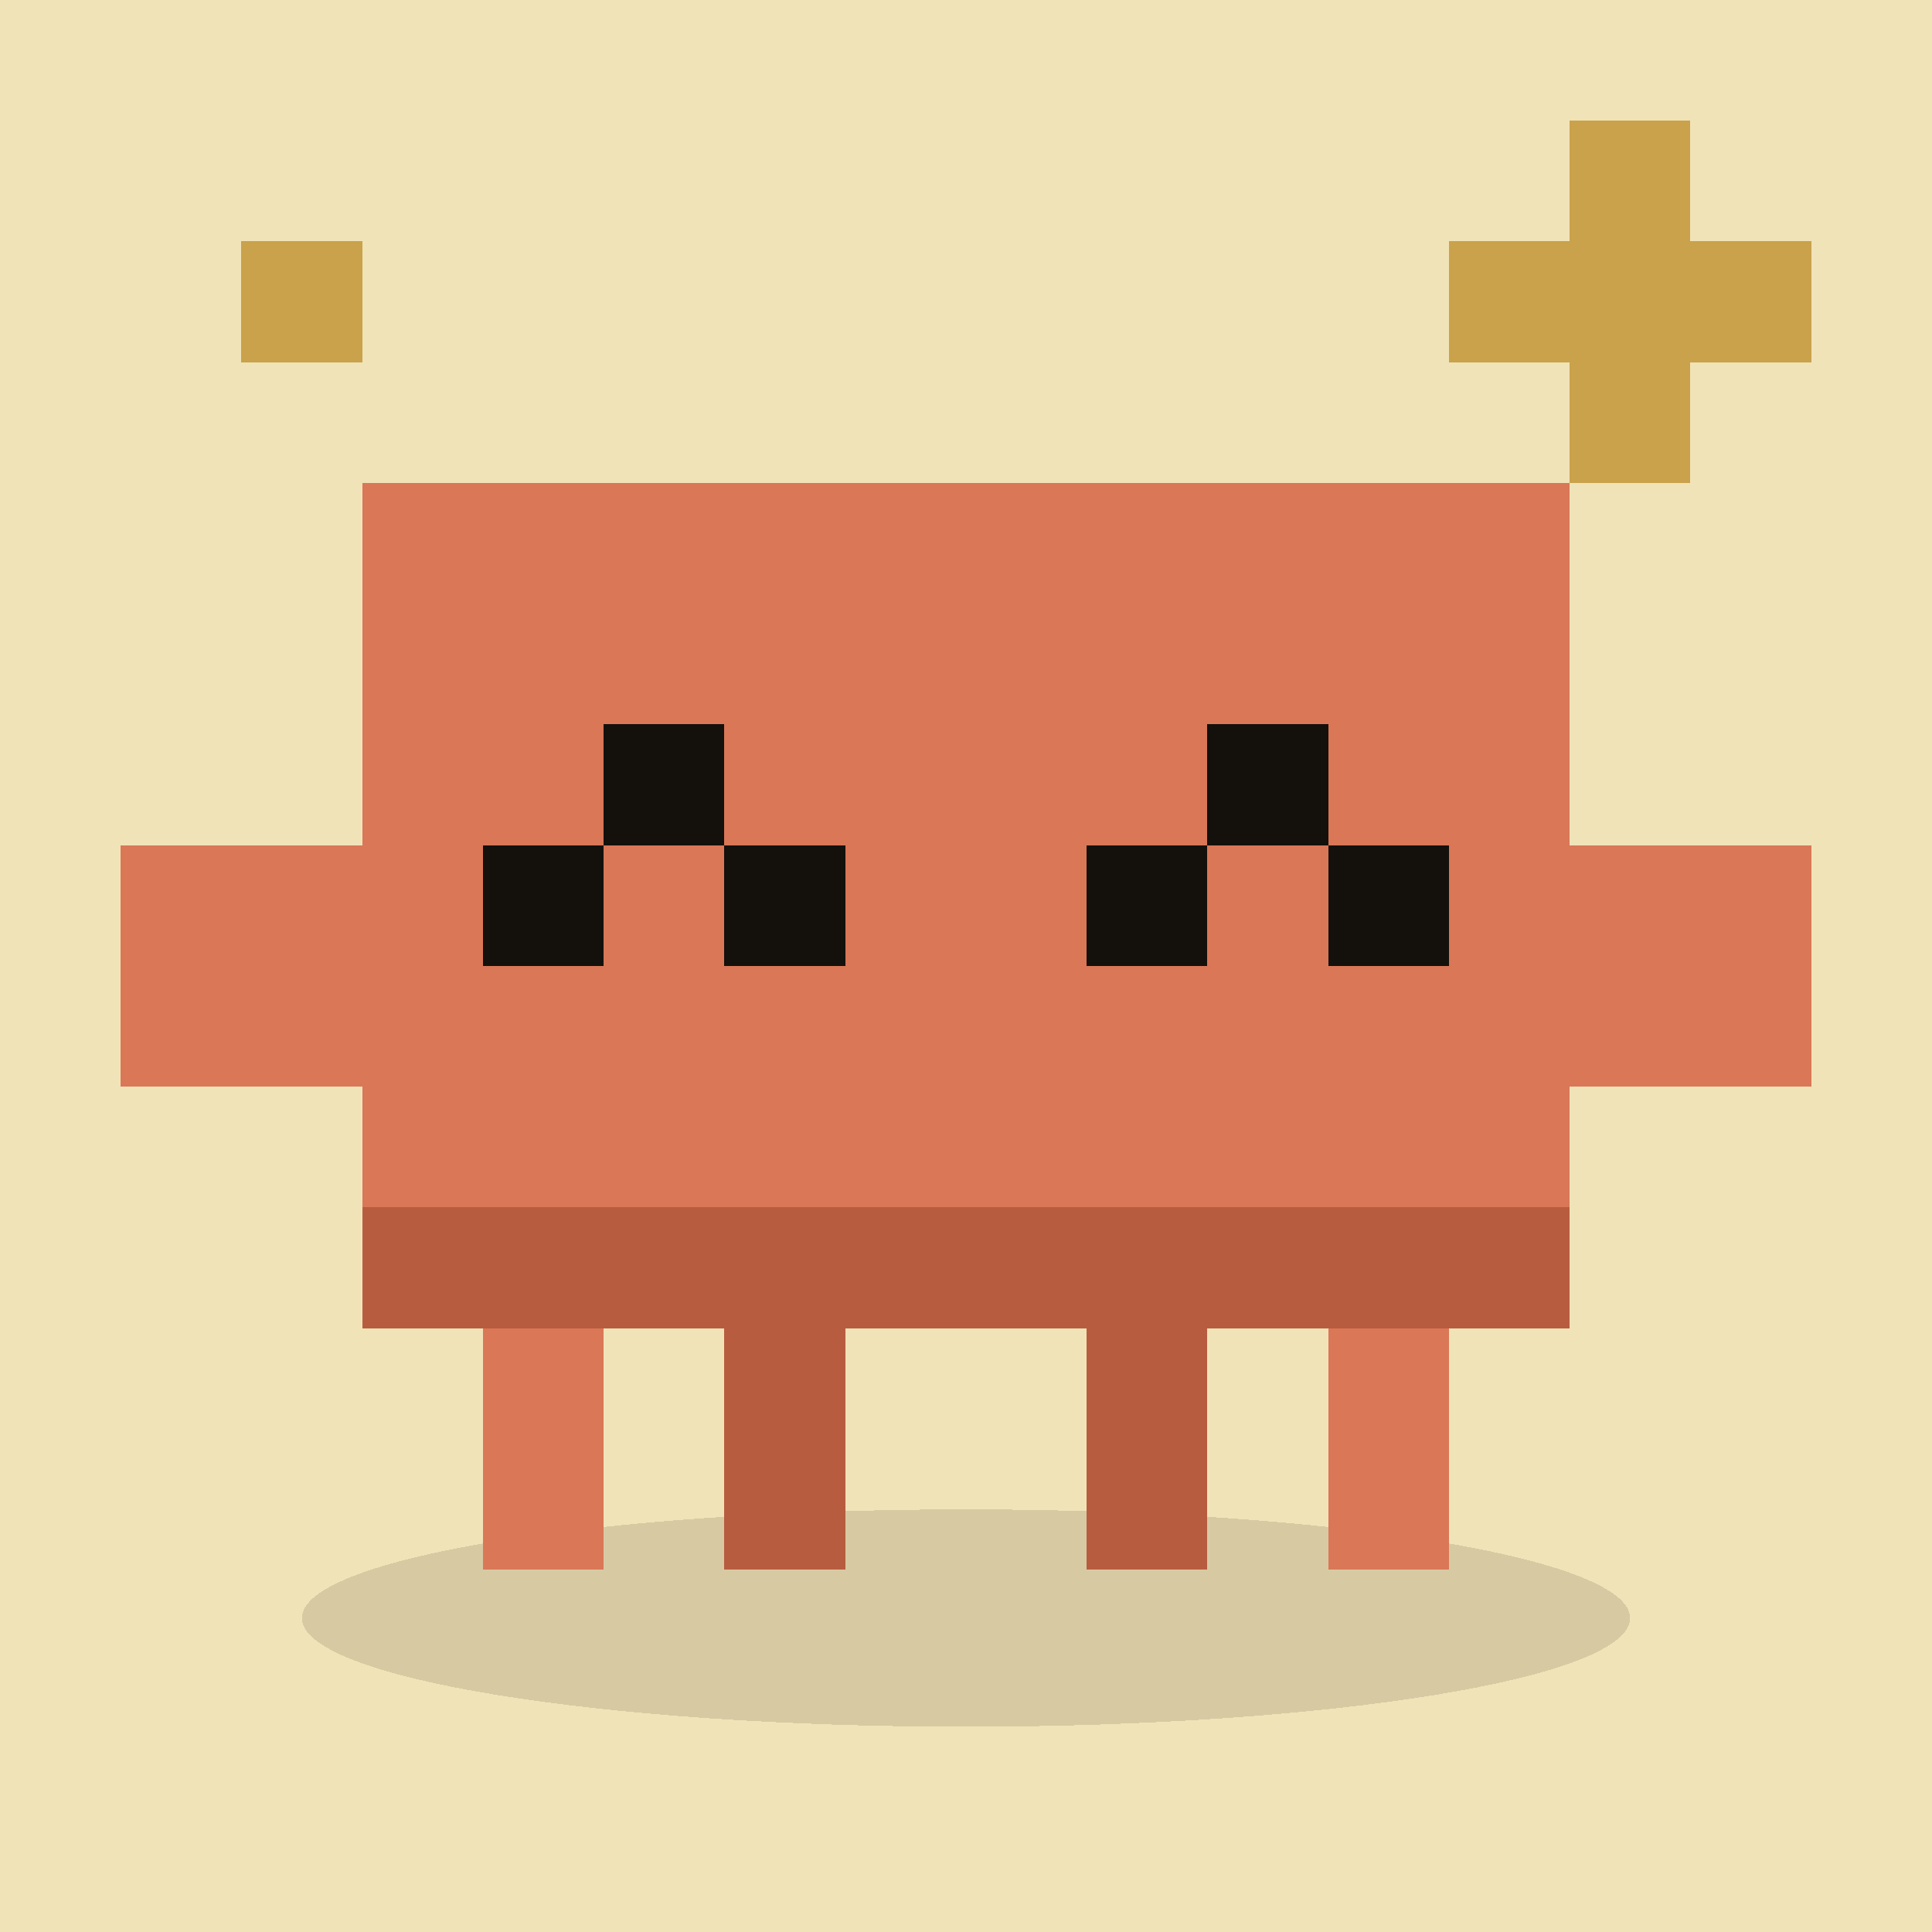
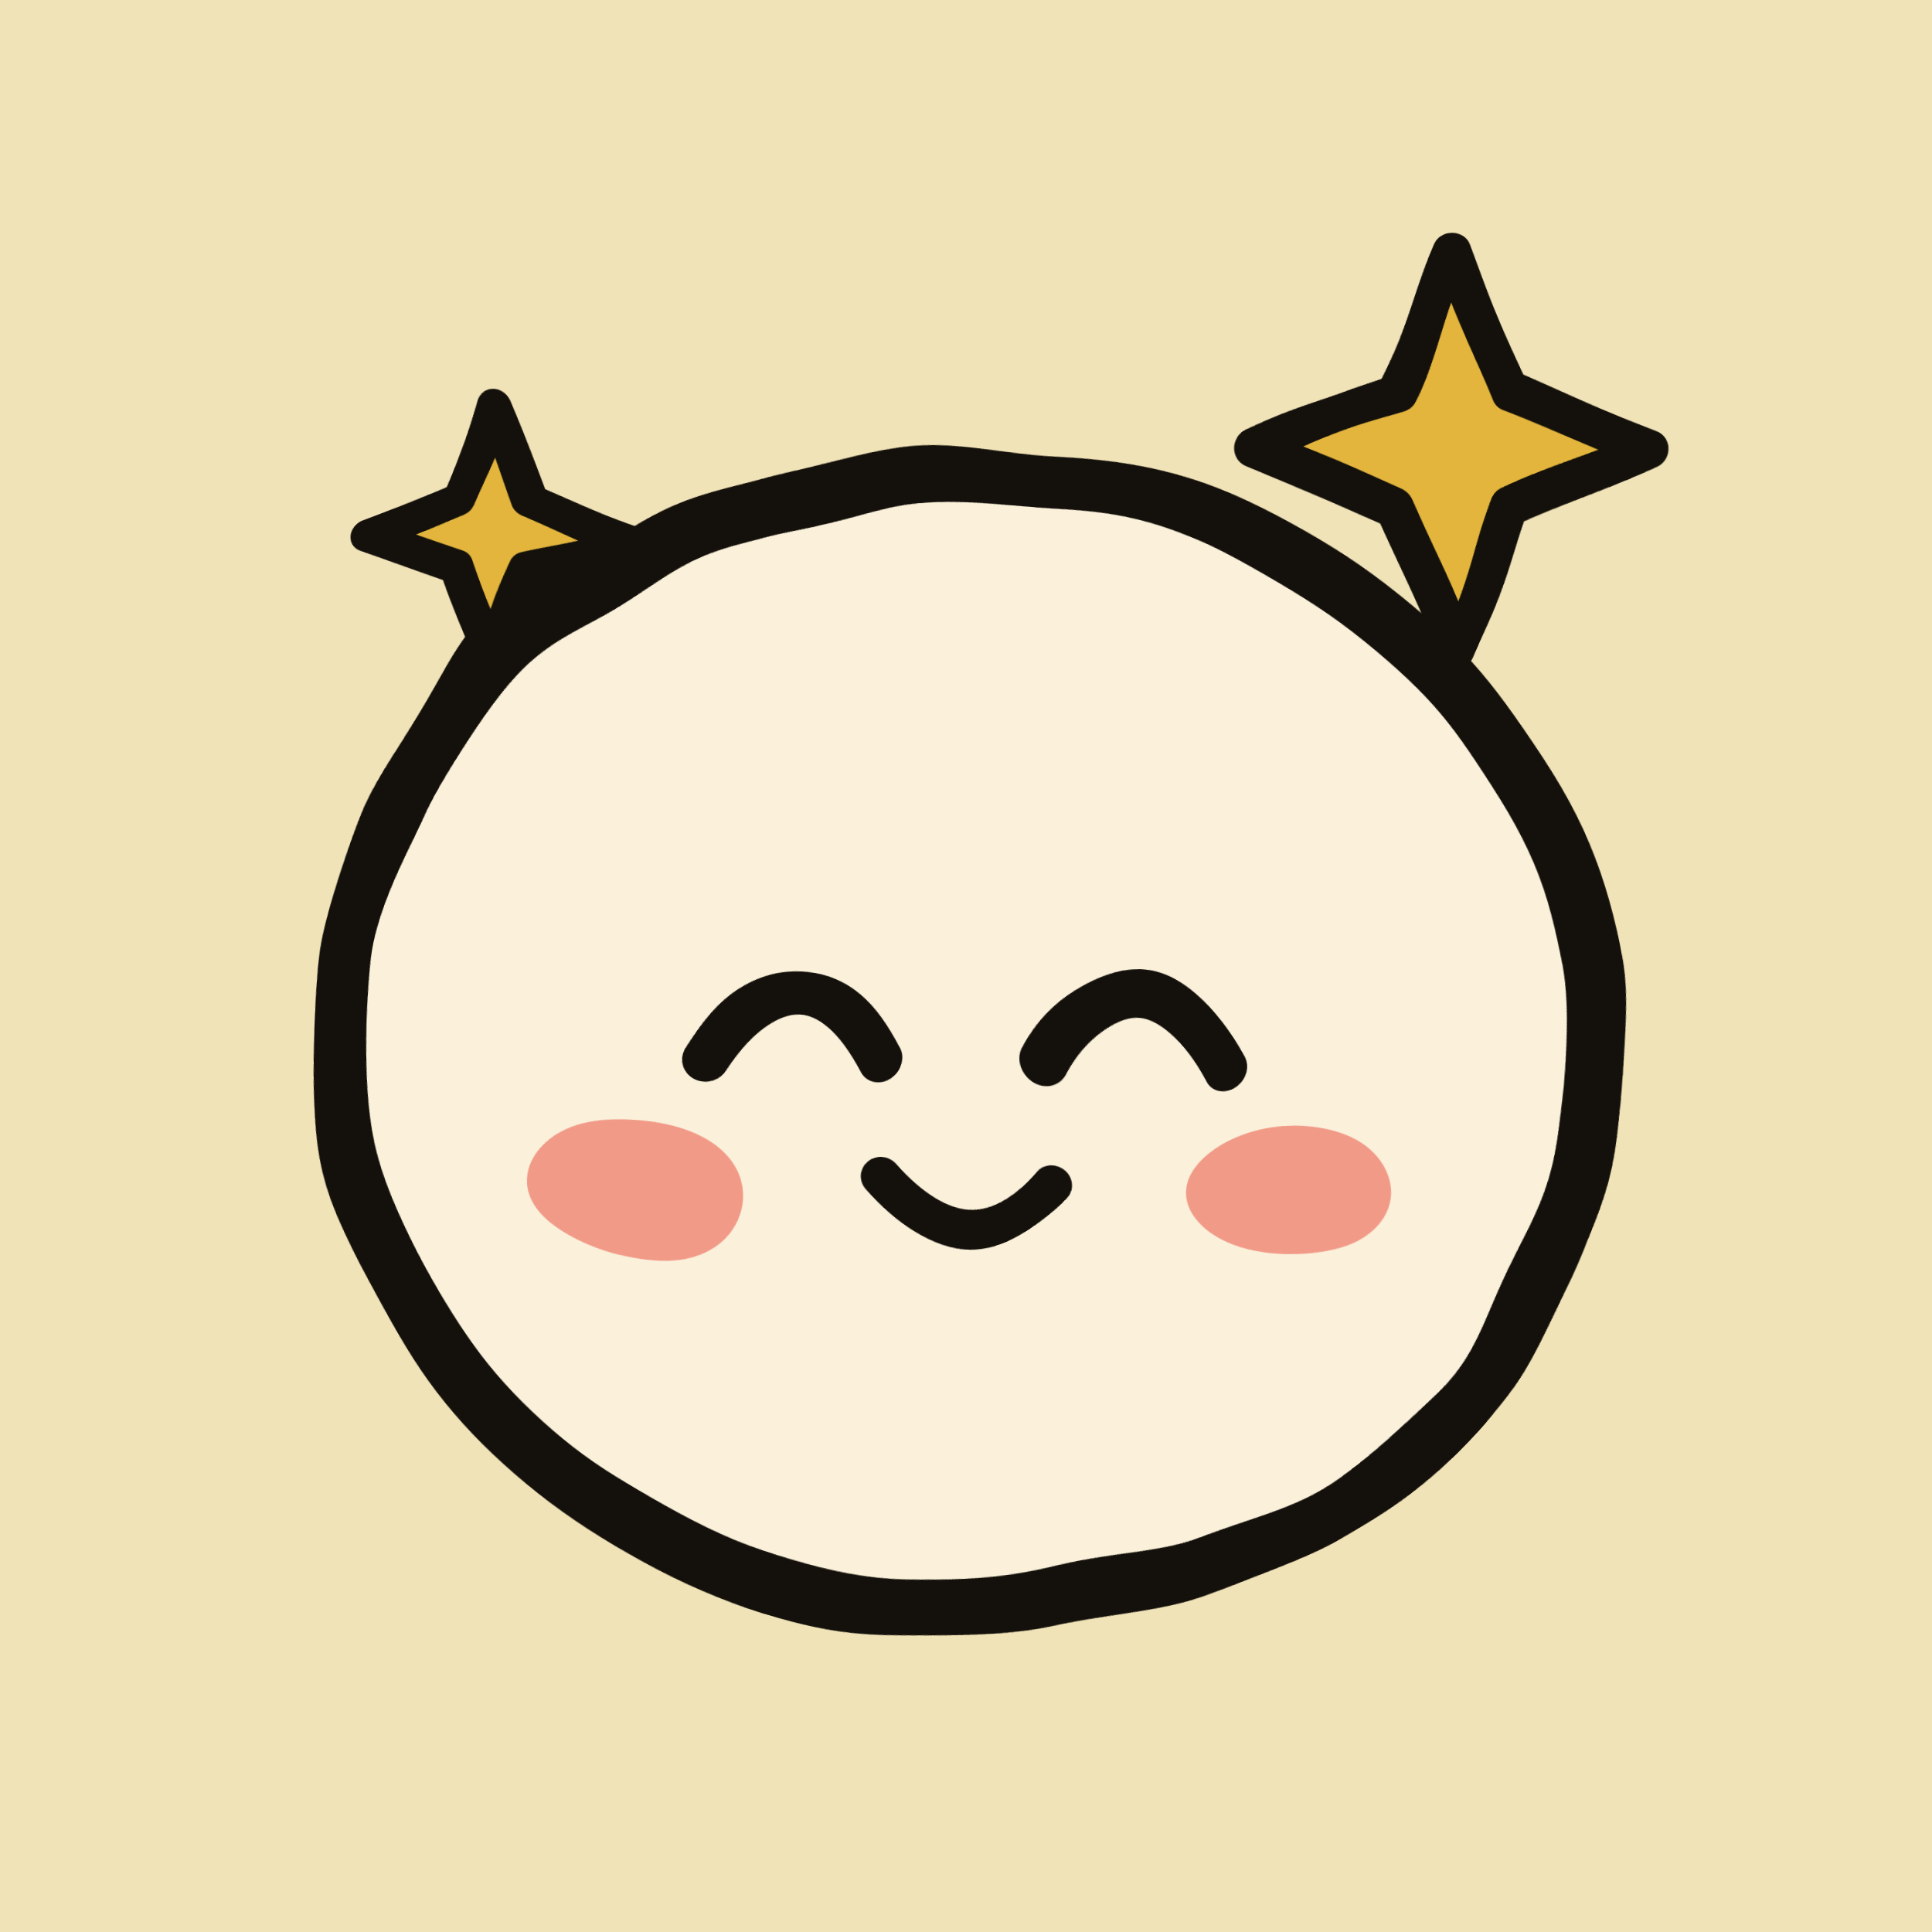
- <svg xmlns="http://www.w3.org/2000/svg" viewBox="0 0 16 16" width="128" height="128" shape-rendering="crispEdges" role="img" aria-label="Spark">
-   <rect x="0" y="0" width="16" height="16" fill="#F1E3B8" />
-   <ellipse cx="8" cy="13.4" rx="5.5" ry="0.9" fill="#14110C" opacity="0.12" />
-   <rect x="3" y="4" width="10" height="7" fill="#D97757" />
-   <rect x="3" y="10" width="10" height="1" fill="#B85C3F" />
-   <rect x="1" y="7" width="2" height="2" fill="#D97757" />
-   <rect x="13" y="7" width="2" height="2" fill="#D97757" />
-   <rect x="4" y="11" width="1" height="2" fill="#D97757" />
-   <rect x="6" y="11" width="1" height="2" fill="#B85C3F" />
-   <rect x="9" y="11" width="1" height="2" fill="#B85C3F" />
-   <rect x="11" y="11" width="1" height="2" fill="#D97757" />
-   <rect x="4" y="7" width="1" height="1" fill="#14110C" />
-   <rect x="5" y="6" width="1" height="1" fill="#14110C" />
-   <rect x="6" y="7" width="1" height="1" fill="#14110C" />
-   <rect x="9" y="7" width="1" height="1" fill="#14110C" />
-   <rect x="10" y="6" width="1" height="1" fill="#14110C" />
-   <rect x="11" y="7" width="1" height="1" fill="#14110C" />
-   <rect x="13" y="1" width="1" height="3" fill="#C9A24B" />
-   <rect x="12" y="2" width="3" height="1" fill="#C9A24B" />
-   <rect x="2" y="2" width="1" height="1" fill="#C9A24B" />
+ <svg xmlns="http://www.w3.org/2000/svg" viewBox="0 0 160 160" width="128" height="128" role="img" aria-label="Spark">
+   <defs>
+     <filter id="wob" x="-10%" y="-10%" width="120%" height="120%">
+       <feTurbulence type="fractalNoise" baseFrequency=".04" numOctaves="2" seed="5" result="n" />
+       <feDisplacementMap in="SourceGraphic" in2="n" scale="3.5" />
+     </filter>
+   </defs>
+   <rect width="160" height="160" fill="#F1E3B8" />
+   <g transform="translate(80 92) scale(.96) translate(-80 -88)">
+     <g filter="url(#wob)">
+       <ellipse cx="80" cy="82" rx="54" ry="49" fill="#FBF1DB" stroke="#14110C" stroke-width="5" stroke-linejoin="round" stroke-linecap="round" />
+       <path d="M58 84 q7.5 -13 15 0 M87 84 q7.5 -13 15 0" fill="none" stroke="#14110C" stroke-width="4" stroke-linejoin="round" stroke-linecap="round" />
+       <ellipse cx="52" cy="95" rx="9" ry="5.5" fill="#F29A88" />
+       <ellipse cx="108" cy="95" rx="9" ry="5.5" fill="#F29A88" />
+       <path d="M73 94 Q80 102 87 94" fill="none" stroke="#14110C" stroke-width="3.4" stroke-linejoin="round" stroke-linecap="round" />
+       <path d="M122 14 L127 26 L139 31 L127 36 L122 48 L117 36 L105 31 L117 26Z" fill="#E3B53C" stroke="#14110C" stroke-width="3.4" stroke-linejoin="round" stroke-linecap="round" />
+       <path d="M40 28 L43 36 L51 39 L43 42 L40 50 L37 42 L29 39 L37 36Z" fill="#E3B53C" stroke="#14110C" stroke-width="3" stroke-linejoin="round" stroke-linecap="round" />
+     </g>
+   </g>
</svg>
